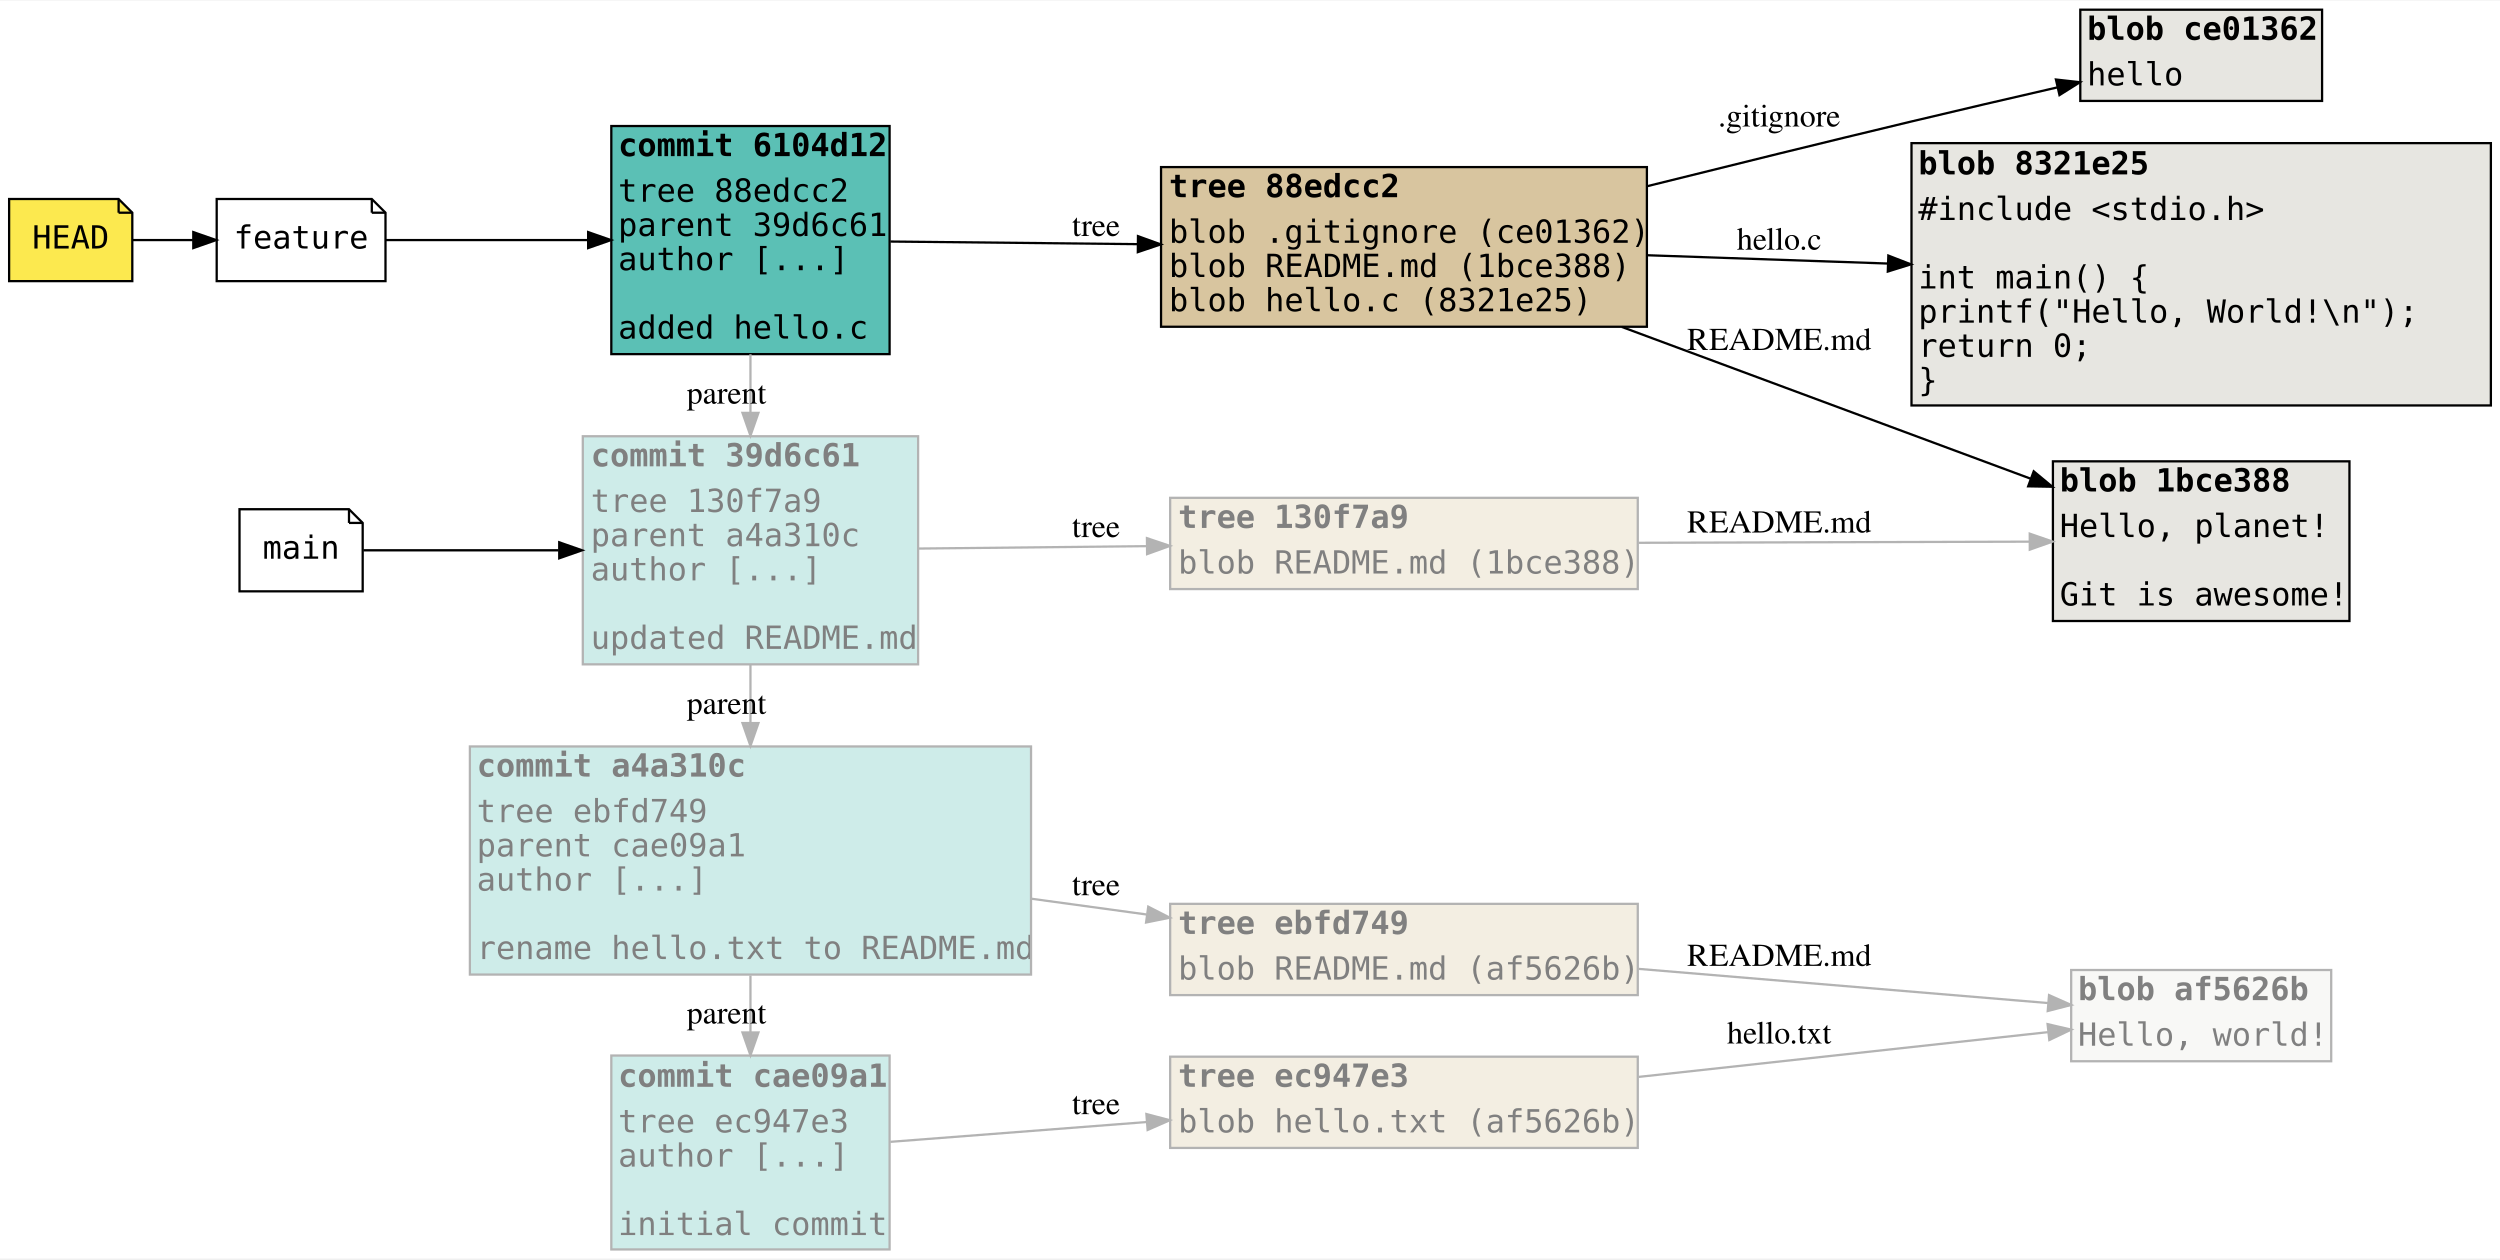
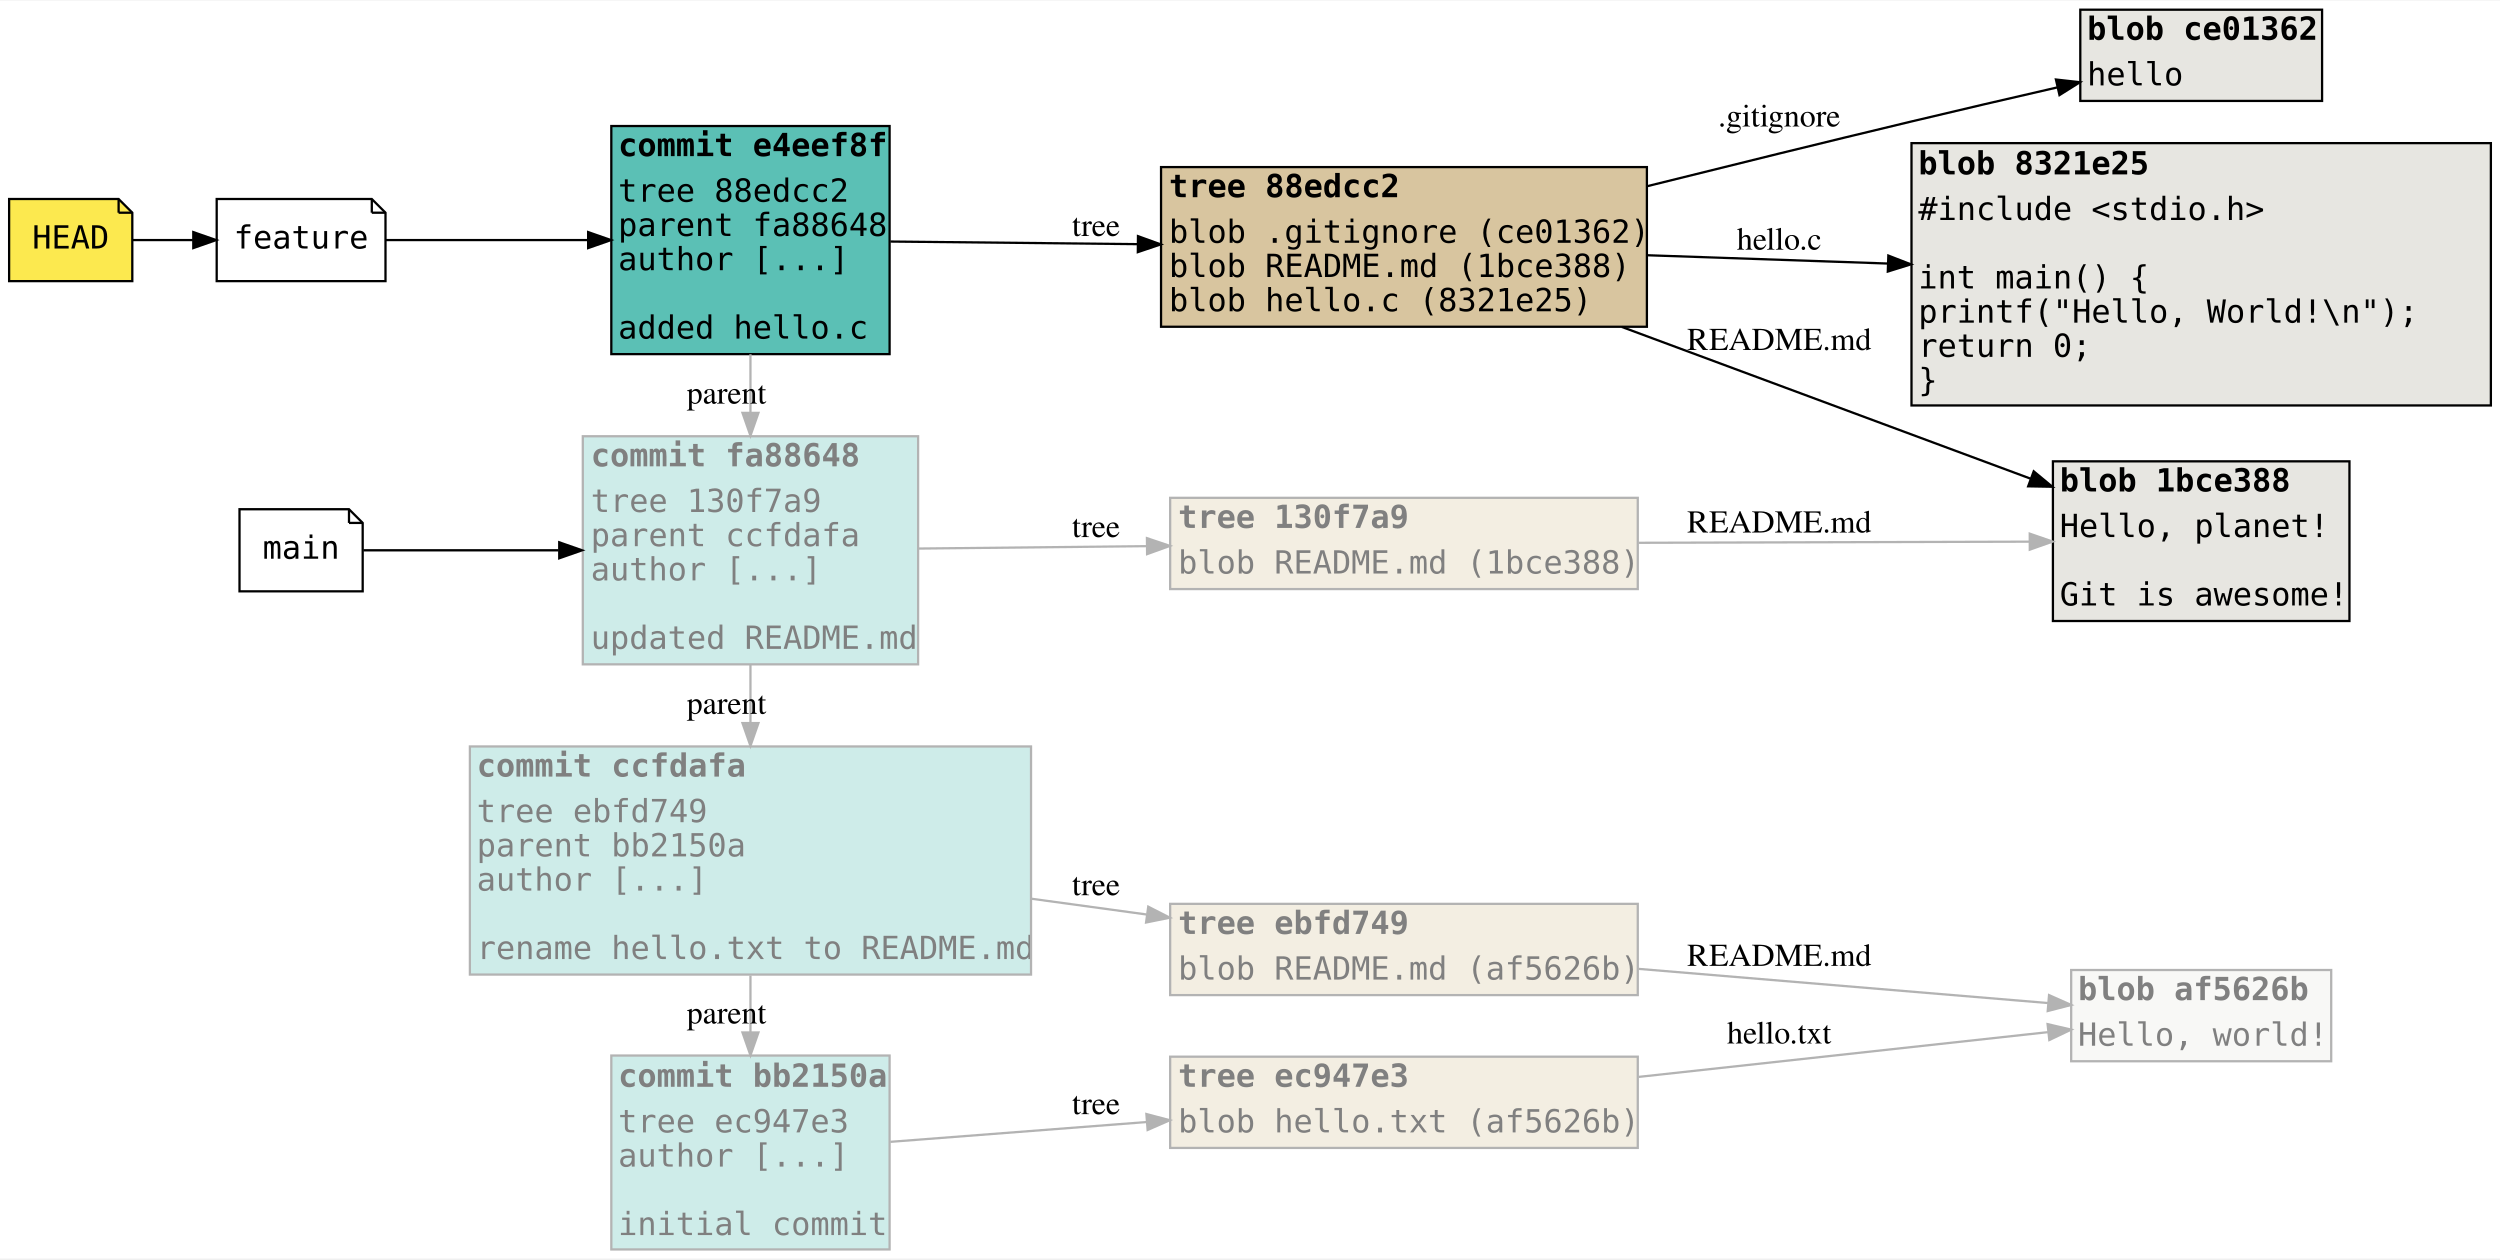
<svg xmlns="http://www.w3.org/2000/svg" width="1096pt" height="552pt" viewBox="0.00 0.00 1096.00 551.50">
  <g id="graph0" class="graph git-graph" transform="scale(1 1) rotate(0) translate(4 547.5)">
    <polygon fill="white" stroke="transparent" points="-4,4 -4,-547.5 1092,-547.5 1092,4 -4,4" />
    <g id="node1" class="node commit current">
      <polygon fill="#5bc0b5" stroke="transparent" points="264,-392.5 264,-492.5 386,-492.5 386,-392.5 264,-392.5" />
-       <text text-anchor="start" x="267" y="-479.3" font-family="monospace" font-weight="bold" font-size="14.00" fill="#000000">commit 6104d12</text>
+       <text text-anchor="start" x="267" y="-479.3" font-family="monospace" font-weight="bold" font-size="14.00" fill="#000000">commit e4eef8f</text>
      <text text-anchor="start" x="267" y="-459.3" font-family="monospace" font-size="14.00" fill="#000000">tree 88edcc2  </text>
-       <text text-anchor="start" x="267" y="-444.3" font-family="monospace" font-size="14.00" fill="#000000">parent 39d6c61</text>
+       <text text-anchor="start" x="267" y="-444.3" font-family="monospace" font-size="14.00" fill="#000000">parent fa88648</text>
      <text text-anchor="start" x="267" y="-429.3" font-family="monospace" font-size="14.00" fill="#000000">author [...]  </text>
      <text text-anchor="start" x="267" y="-414.3" font-family="monospace" font-size="14.00" fill="#000000">              </text>
      <text text-anchor="start" x="267" y="-399.3" font-family="monospace" font-size="14.00" fill="#000000">added hello.c </text>
      <polygon fill="none" stroke="#000000" points="264,-392.5 264,-492.5 386,-492.5 386,-392.5 264,-392.5" />
    </g>
    <g id="node2" class="node tree current">
      <polygon fill="#d8c59f" stroke="transparent" points="505,-404.5 505,-474.5 718,-474.5 718,-404.5 505,-404.5" />
      <text text-anchor="start" x="508.5" y="-461.3" font-family="monospace" font-weight="bold" font-size="14.00" fill="#000000">tree 88edcc2</text>
      <text text-anchor="start" x="508.5" y="-441.3" font-family="monospace" font-size="14.00" fill="#000000">blob .gitignore (ce01362)</text>
      <text text-anchor="start" x="508.5" y="-426.3" font-family="monospace" font-size="14.00" fill="#000000">blob README.md (1bce388) </text>
      <text text-anchor="start" x="508.5" y="-411.3" font-family="monospace" font-size="14.00" fill="#000000">blob hello.c (8321e25)   </text>
      <polygon fill="none" stroke="#000000" points="505,-404.5 505,-474.5 718,-474.5 718,-404.5 505,-404.5" />
    </g>
    <g id="edge1" class="edge current">
      <path fill="none" stroke="#000000" d="M386.34,-441.86C417.79,-441.53 457.36,-441.11 494.46,-440.72" />
      <polygon fill="#000000" stroke="#000000" points="494.89,-444.22 504.85,-440.61 494.82,-437.22 494.89,-444.22" />
      <text text-anchor="middle" x="476.5" y="-444.3" font-family="Times,serif" font-size="14.00">tree</text>
    </g>
    <g id="node3" class="node commit faded">
      <polygon fill="#ceece9" stroke="transparent" points="251.5,-256.5 251.5,-356.5 398.5,-356.5 398.5,-256.5 251.5,-256.5" />
-       <text text-anchor="start" x="255" y="-343.3" font-family="monospace" font-weight="bold" font-size="14.00" fill="#808080">commit 39d6c61</text>
+       <text text-anchor="start" x="255" y="-343.3" font-family="monospace" font-weight="bold" font-size="14.00" fill="#808080">commit fa88648</text>
      <text text-anchor="start" x="255" y="-323.3" font-family="monospace" font-size="14.00" fill="#808080">tree 130f7a9     </text>
-       <text text-anchor="start" x="255" y="-308.3" font-family="monospace" font-size="14.00" fill="#808080">parent a4a310c   </text>
+       <text text-anchor="start" x="255" y="-308.3" font-family="monospace" font-size="14.00" fill="#808080">parent ccfdafa   </text>
      <text text-anchor="start" x="255" y="-293.3" font-family="monospace" font-size="14.00" fill="#808080">author [...]     </text>
      <text text-anchor="start" x="255" y="-278.3" font-family="monospace" font-size="14.00" fill="#808080">                 </text>
      <text text-anchor="start" x="255" y="-263.3" font-family="monospace" font-size="14.00" fill="#808080">updated README.md</text>
      <polygon fill="none" stroke="#b3b3b3" points="251.5,-256.5 251.5,-356.5 398.5,-356.5 398.5,-256.5 251.5,-256.5" />
    </g>
    <g id="edge2" class="edge faded">
      <path fill="none" stroke="#b3b3b3" d="M325,-392.45C325,-384.17 325,-375.51 325,-367.01" />
      <polygon fill="#b3b3b3" stroke="#b3b3b3" points="328.5,-366.75 325,-356.75 321.5,-366.76 328.5,-366.75" />
      <text text-anchor="middle" x="314.5" y="-370.8" font-family="Times,serif" font-size="14.00">parent</text>
    </g>
    <g id="node4" class="node blob current">
      <polygon fill="#e7e6e1" stroke="transparent" points="908,-503.5 908,-543.5 1014,-543.5 1014,-503.5 908,-503.5" />
      <text text-anchor="start" x="911" y="-530.3" font-family="monospace" font-weight="bold" font-size="14.00" fill="#000000">blob ce01362</text>
      <text text-anchor="start" x="911" y="-510.3" font-family="monospace" font-size="14.00" fill="#000000">hello</text>
      <polygon fill="none" stroke="#000000" points="908,-503.5 908,-543.5 1014,-543.5 1014,-503.5 908,-503.5" />
    </g>
    <g id="edge3" class="edge current">
      <path fill="none" stroke="#000000" d="M718.04,-466.1C754.71,-475.24 796.14,-485.44 834,-494.5 854.82,-499.48 877.62,-504.78 898.04,-509.46" />
      <polygon fill="#000000" stroke="#000000" points="897.32,-512.89 907.85,-511.71 898.88,-506.06 897.32,-512.89" />
      <text text-anchor="middle" x="776" y="-492.3" font-family="Times,serif" font-size="14.00">.gitignore</text>
    </g>
    <g id="node5" class="node blob current">
      <polygon fill="#e7e6e1" stroke="transparent" points="896,-275.5 896,-345.5 1026,-345.5 1026,-275.5 896,-275.5" />
      <text text-anchor="start" x="899" y="-332.3" font-family="monospace" font-weight="bold" font-size="14.00" fill="#000000">blob 1bce388</text>
      <text text-anchor="start" x="899" y="-312.3" font-family="monospace" font-size="14.00" fill="#000000">Hello, planet! </text>
      <text text-anchor="start" x="899" y="-297.3" font-family="monospace" font-size="14.00" fill="#000000">               </text>
      <text text-anchor="start" x="899" y="-282.3" font-family="monospace" font-size="14.00" fill="#000000">Git is awesome!</text>
      <polygon fill="none" stroke="#000000" points="896,-275.5 896,-345.5 1026,-345.5 1026,-275.5 896,-275.5" />
    </g>
    <g id="edge4" class="edge current">
      <path fill="none" stroke="#000000" d="M707,-404.42C763.38,-383.49 833.93,-357.3 886.2,-337.9" />
      <polygon fill="#000000" stroke="#000000" points="887.58,-341.12 895.74,-334.36 885.15,-334.55 887.58,-341.12" />
      <text text-anchor="middle" x="776" y="-394.3" font-family="Times,serif" font-size="14.00">README.md</text>
    </g>
    <g id="node6" class="node blob current">
      <polygon fill="#e7e6e1" stroke="transparent" points="834,-370 834,-485 1088,-485 1088,-370 834,-370" />
      <text text-anchor="start" x="837" y="-471.3" font-family="monospace" font-weight="bold" font-size="14.00" fill="#000000">blob 8321e25</text>
      <text text-anchor="start" x="837" y="-451.3" font-family="monospace" font-size="14.00" fill="#000000">#include &lt;stdio.h&gt;            </text>
      <text text-anchor="start" x="837" y="-436.3" font-family="monospace" font-size="14.00" fill="#000000">                              </text>
      <text text-anchor="start" x="837" y="-421.3" font-family="monospace" font-size="14.00" fill="#000000">int main() {                  </text>
      <text text-anchor="start" x="837" y="-406.3" font-family="monospace" font-size="14.00" fill="#000000">    printf("Hello, World!\n");</text>
      <text text-anchor="start" x="837" y="-391.3" font-family="monospace" font-size="14.00" fill="#000000">    return 0;                 </text>
      <text text-anchor="start" x="837" y="-376.3" font-family="monospace" font-size="14.00" fill="#000000">}                             </text>
      <polygon fill="none" stroke="#000000" points="834,-370 834,-485 1088,-485 1088,-370 834,-370" />
    </g>
    <g id="edge5" class="edge current">
      <path fill="none" stroke="#000000" d="M718.18,-435.85C751.34,-434.71 788.44,-433.42 823.43,-432.22" />
      <polygon fill="#000000" stroke="#000000" points="823.85,-435.7 833.73,-431.86 823.61,-428.71 823.85,-435.7" />
      <text text-anchor="middle" x="776" y="-438.3" font-family="Times,serif" font-size="14.00">hello.c</text>
    </g>
    <g id="node7" class="node tree faded">
      <polygon fill="#f3eee2" stroke="transparent" points="509,-289.5 509,-329.5 714,-329.5 714,-289.5 509,-289.5" />
      <text text-anchor="start" x="512.5" y="-316.3" font-family="monospace" font-weight="bold" font-size="14.00" fill="#808080">tree 130f7a9</text>
      <text text-anchor="start" x="512.5" y="-296.3" font-family="monospace" font-size="14.00" fill="#808080">blob README.md (1bce388)</text>
      <polygon fill="none" stroke="#b3b3b3" points="509,-289.5 509,-329.5 714,-329.5 714,-289.5 509,-289.5" />
    </g>
    <g id="edge6" class="edge faded">
      <path fill="none" stroke="#b3b3b3" d="M398.53,-307.26C428.89,-307.58 464.88,-307.96 498.51,-308.32" />
      <polygon fill="#b3b3b3" stroke="#b3b3b3" points="498.82,-311.82 508.86,-308.43 498.89,-304.82 498.82,-311.82" />
      <text text-anchor="middle" x="476.5" y="-312.3" font-family="Times,serif" font-size="14.00">tree</text>
    </g>
    <g id="node8" class="node commit faded">
      <polygon fill="#ceece9" stroke="transparent" points="202,-120.5 202,-220.5 448,-220.5 448,-120.5 202,-120.5" />
-       <text text-anchor="start" x="205" y="-207.3" font-family="monospace" font-weight="bold" font-size="14.00" fill="#808080">commit a4a310c</text>
+       <text text-anchor="start" x="205" y="-207.3" font-family="monospace" font-weight="bold" font-size="14.00" fill="#808080">commit ccfdafa</text>
      <text text-anchor="start" x="205" y="-187.3" font-family="monospace" font-size="14.00" fill="#808080">tree ebfd749                 </text>
-       <text text-anchor="start" x="205" y="-172.3" font-family="monospace" font-size="14.00" fill="#808080">parent cae09a1               </text>
+       <text text-anchor="start" x="205" y="-172.3" font-family="monospace" font-size="14.00" fill="#808080">parent bb2150a               </text>
      <text text-anchor="start" x="205" y="-157.3" font-family="monospace" font-size="14.00" fill="#808080">author [...]                 </text>
      <text text-anchor="start" x="205" y="-142.3" font-family="monospace" font-size="14.00" fill="#808080">                             </text>
      <text text-anchor="start" x="205" y="-127.3" font-family="monospace" font-size="14.00" fill="#808080">rename hello.txt to README.md</text>
      <polygon fill="none" stroke="#b3b3b3" points="202,-120.5 202,-220.5 448,-220.5 448,-120.5 202,-120.5" />
    </g>
    <g id="edge7" class="edge faded">
      <path fill="none" stroke="#b3b3b3" d="M325,-256.45C325,-248.17 325,-239.51 325,-231.01" />
      <polygon fill="#b3b3b3" stroke="#b3b3b3" points="328.5,-230.75 325,-220.75 321.5,-230.76 328.5,-230.75" />
      <text text-anchor="middle" x="314.5" y="-234.8" font-family="Times,serif" font-size="14.00">parent</text>
    </g>
    <g id="edge8" class="edge faded">
      <path fill="none" stroke="#b3b3b3" d="M714.41,-309.79C769.31,-309.95 835.82,-310.14 885.77,-310.29" />
      <polygon fill="#b3b3b3" stroke="#b3b3b3" points="885.84,-313.79 895.85,-310.32 885.86,-306.79 885.84,-313.79" />
      <text text-anchor="middle" x="776" y="-314.3" font-family="Times,serif" font-size="14.00">README.md</text>
    </g>
    <g id="node9" class="node tree faded">
      <polygon fill="#f3eee2" stroke="transparent" points="509,-111.5 509,-151.5 714,-151.5 714,-111.5 509,-111.5" />
      <text text-anchor="start" x="512.5" y="-138.3" font-family="monospace" font-weight="bold" font-size="14.00" fill="#808080">tree ebfd749</text>
      <text text-anchor="start" x="512.5" y="-118.3" font-family="monospace" font-size="14.00" fill="#808080">blob README.md (af5626b)</text>
      <polygon fill="none" stroke="#b3b3b3" points="509,-111.5 509,-151.5 714,-151.5 714,-111.5 509,-111.5" />
    </g>
    <g id="edge9" class="edge faded">
      <path fill="none" stroke="#b3b3b3" d="M448.3,-153.73C465.02,-151.44 482.1,-149.1 498.62,-146.84" />
      <polygon fill="#b3b3b3" stroke="#b3b3b3" points="499.39,-150.26 508.82,-145.44 498.44,-143.33 499.39,-150.26" />
      <text text-anchor="middle" x="476.5" y="-155.3" font-family="Times,serif" font-size="14.00">tree</text>
    </g>
    <g id="node10" class="node commit faded">
      <polygon fill="#ceece9" stroke="transparent" points="264,0 264,-85 386,-85 386,0 264,0" />
-       <text text-anchor="start" x="267" y="-71.3" font-family="monospace" font-weight="bold" font-size="14.00" fill="#808080">commit cae09a1</text>
+       <text text-anchor="start" x="267" y="-71.3" font-family="monospace" font-weight="bold" font-size="14.00" fill="#808080">commit bb2150a</text>
      <text text-anchor="start" x="267" y="-51.3" font-family="monospace" font-size="14.00" fill="#808080">tree ec947e3  </text>
      <text text-anchor="start" x="267" y="-36.3" font-family="monospace" font-size="14.00" fill="#808080">author [...]  </text>
      <text text-anchor="start" x="267" y="-21.3" font-family="monospace" font-size="14.00" fill="#808080">              </text>
      <text text-anchor="start" x="267" y="-6.3" font-family="monospace" font-size="14.00" fill="#808080">initial commit</text>
      <polygon fill="none" stroke="#b3b3b3" points="264,0 264,-85 386,-85 386,0 264,0" />
    </g>
    <g id="edge10" class="edge faded">
      <path fill="none" stroke="#b3b3b3" d="M325,-120.07C325,-111.94 325,-103.5 325,-95.32" />
      <polygon fill="#b3b3b3" stroke="#b3b3b3" points="328.5,-95.12 325,-85.12 321.5,-95.12 328.5,-95.12" />
      <text text-anchor="middle" x="314.5" y="-99.05" font-family="Times,serif" font-size="14.00">parent</text>
    </g>
    <g id="node11" class="node blob faded">
      <polygon fill="#f8f8f6" stroke="transparent" points="904,-82.5 904,-122.5 1018,-122.5 1018,-82.5 904,-82.5" />
      <text text-anchor="start" x="907" y="-109.3" font-family="monospace" font-weight="bold" font-size="14.00" fill="#808080">blob af5626b</text>
      <text text-anchor="start" x="907" y="-89.3" font-family="monospace" font-size="14.00" fill="#808080">Hello, world!</text>
      <polygon fill="none" stroke="#b3b3b3" points="904,-82.5 904,-122.5 1018,-122.5 1018,-82.5 904,-82.5" />
    </g>
    <g id="edge11" class="edge faded">
      <path fill="none" stroke="#b3b3b3" d="M714.41,-122.99C772.31,-118.16 843.12,-112.25 893.8,-108.02" />
      <polygon fill="#b3b3b3" stroke="#b3b3b3" points="894.3,-111.49 903.98,-107.18 893.72,-104.52 894.3,-111.49" />
      <text text-anchor="middle" x="776" y="-124.3" font-family="Times,serif" font-size="14.00">README.md</text>
    </g>
    <g id="node12" class="node tree faded">
      <polygon fill="#f3eee2" stroke="transparent" points="509,-44.5 509,-84.5 714,-84.5 714,-44.5 509,-44.5" />
      <text text-anchor="start" x="512.5" y="-71.3" font-family="monospace" font-weight="bold" font-size="14.00" fill="#808080">tree ec947e3</text>
      <text text-anchor="start" x="512.5" y="-51.3" font-family="monospace" font-size="14.00" fill="#808080">blob hello.txt (af5626b)</text>
      <polygon fill="none" stroke="#b3b3b3" points="509,-44.5 509,-84.5 714,-84.5 714,-44.5 509,-44.5" />
    </g>
    <g id="edge12" class="edge faded">
      <path fill="none" stroke="#b3b3b3" d="M386.34,-47.17C418.98,-49.69 460.35,-52.89 498.64,-55.85" />
      <polygon fill="#b3b3b3" stroke="#b3b3b3" points="498.58,-59.36 508.82,-56.64 499.12,-52.38 498.58,-59.36" />
      <text text-anchor="middle" x="476.5" y="-59.3" font-family="Times,serif" font-size="14.00">tree</text>
    </g>
    <g id="edge13" class="edge faded">
      <path fill="none" stroke="#b3b3b3" d="M714.41,-75.64C772.31,-81.98 843.12,-89.72 893.8,-95.26" />
      <polygon fill="#b3b3b3" stroke="#b3b3b3" points="893.66,-98.77 903.98,-96.37 894.42,-91.81 893.66,-98.77" />
      <text text-anchor="middle" x="776" y="-90.3" font-family="Times,serif" font-size="14.00">hello.txt</text>
    </g>
    <g id="node13" class="node ref">
      <polygon fill="white" stroke="black" points="159,-460.5 91,-460.5 91,-424.5 165,-424.5 165,-454.5 159,-460.5" />
      <polyline fill="none" stroke="black" points="159,-460.5 159,-454.5 " />
      <polyline fill="none" stroke="black" points="165,-454.5 159,-454.5 " />
      <text text-anchor="middle" x="128" y="-438.8" font-family="monospace" font-size="14.00">feature</text>
    </g>
    <g id="edge14" class="edge ref">
      <path fill="none" stroke="black" d="M165.22,-442.5C190.06,-442.5 223.82,-442.5 253.82,-442.5" />
      <polygon fill="black" stroke="black" points="253.84,-446 263.84,-442.5 253.84,-439 253.84,-446" />
    </g>
    <g id="node14" class="node ref">
      <polygon fill="white" stroke="black" points="149,-324.5 101,-324.5 101,-288.5 155,-288.5 155,-318.5 149,-324.5" />
      <polyline fill="none" stroke="black" points="149,-324.5 149,-318.5 " />
      <polyline fill="none" stroke="black" points="155,-318.5 149,-318.5 " />
      <text text-anchor="middle" x="128" y="-302.8" font-family="monospace" font-size="14.00">main</text>
    </g>
    <g id="edge15" class="edge ref">
      <path fill="none" stroke="black" d="M155.3,-306.5C177.34,-306.5 210.06,-306.5 240.83,-306.5" />
      <polygon fill="black" stroke="black" points="241.17,-310 251.17,-306.5 241.17,-303 241.17,-310" />
    </g>
    <g id="node15" class="node ref head">
      <polygon fill="#fce94f" stroke="black" points="48,-460.5 0,-460.5 0,-424.5 54,-424.5 54,-454.5 48,-460.5" />
      <polyline fill="none" stroke="black" points="48,-460.5 48,-454.5 " />
      <polyline fill="none" stroke="black" points="54,-454.5 48,-454.5 " />
      <text text-anchor="middle" x="27" y="-438.8" font-family="monospace" font-size="14.00">HEAD</text>
    </g>
    <g id="edge16" class="edge ref">
      <path fill="none" stroke="black" d="M54.01,-442.5C62.17,-442.5 71.44,-442.5 80.56,-442.5" />
      <polygon fill="black" stroke="black" points="80.74,-446 90.74,-442.5 80.74,-439 80.74,-446" />
    </g>
  </g>
</svg>
